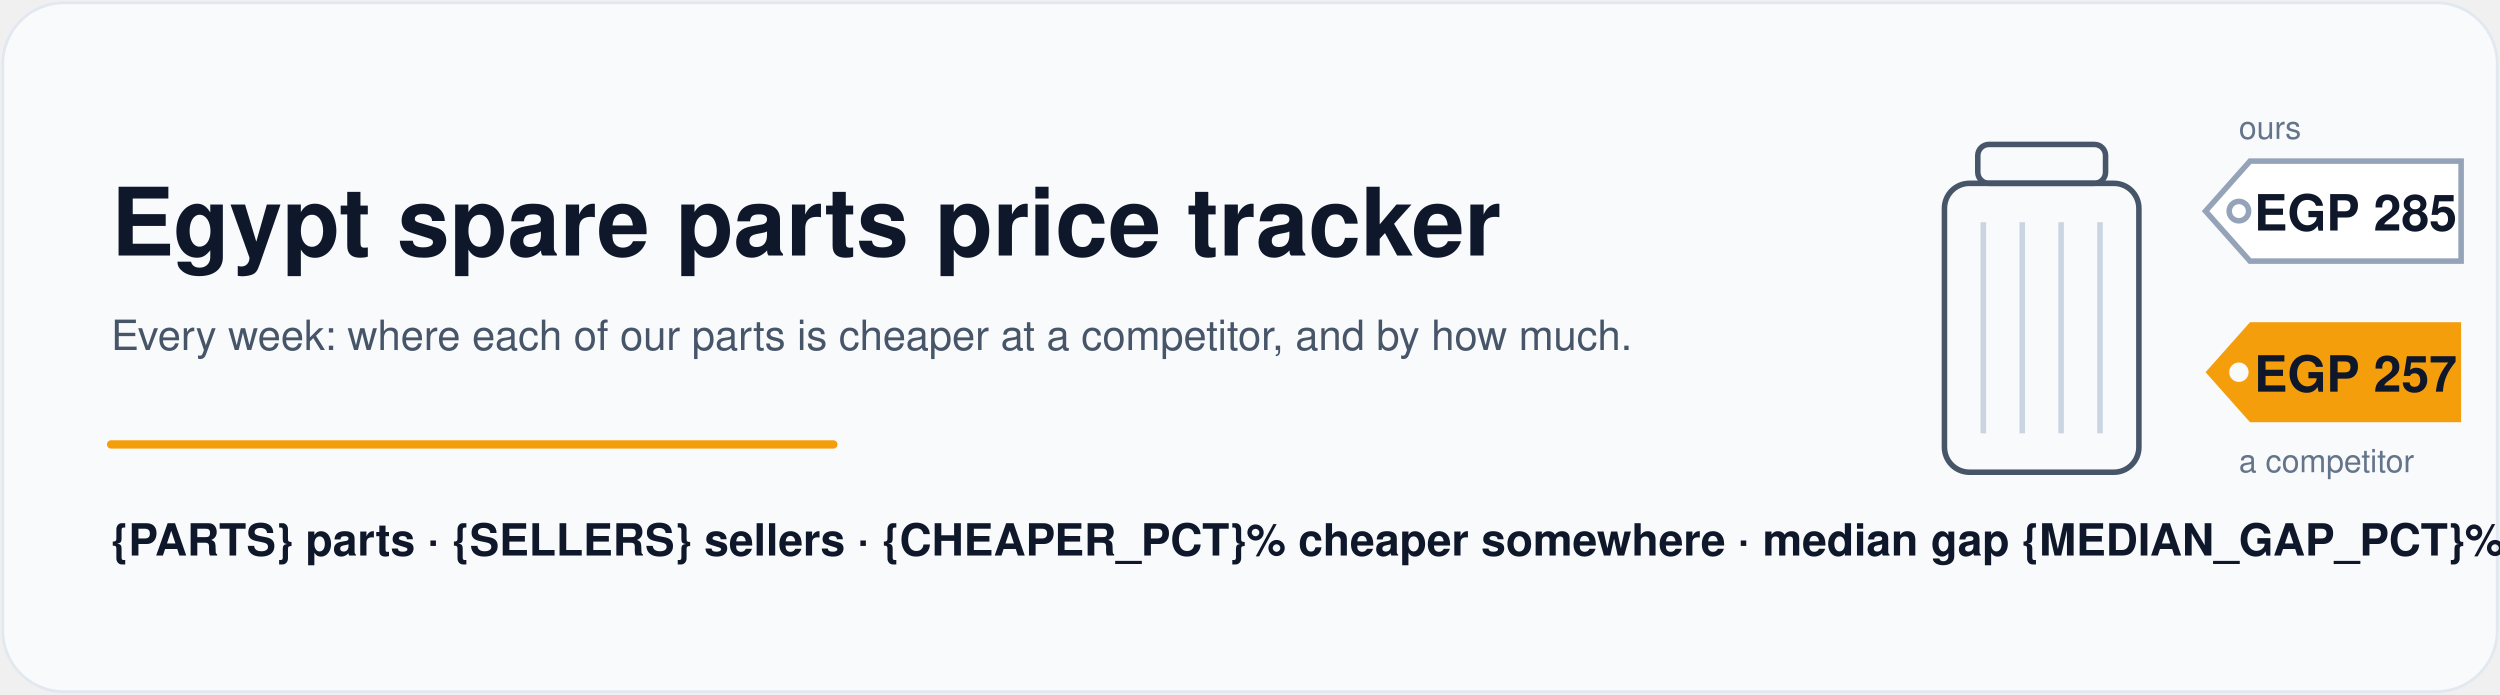
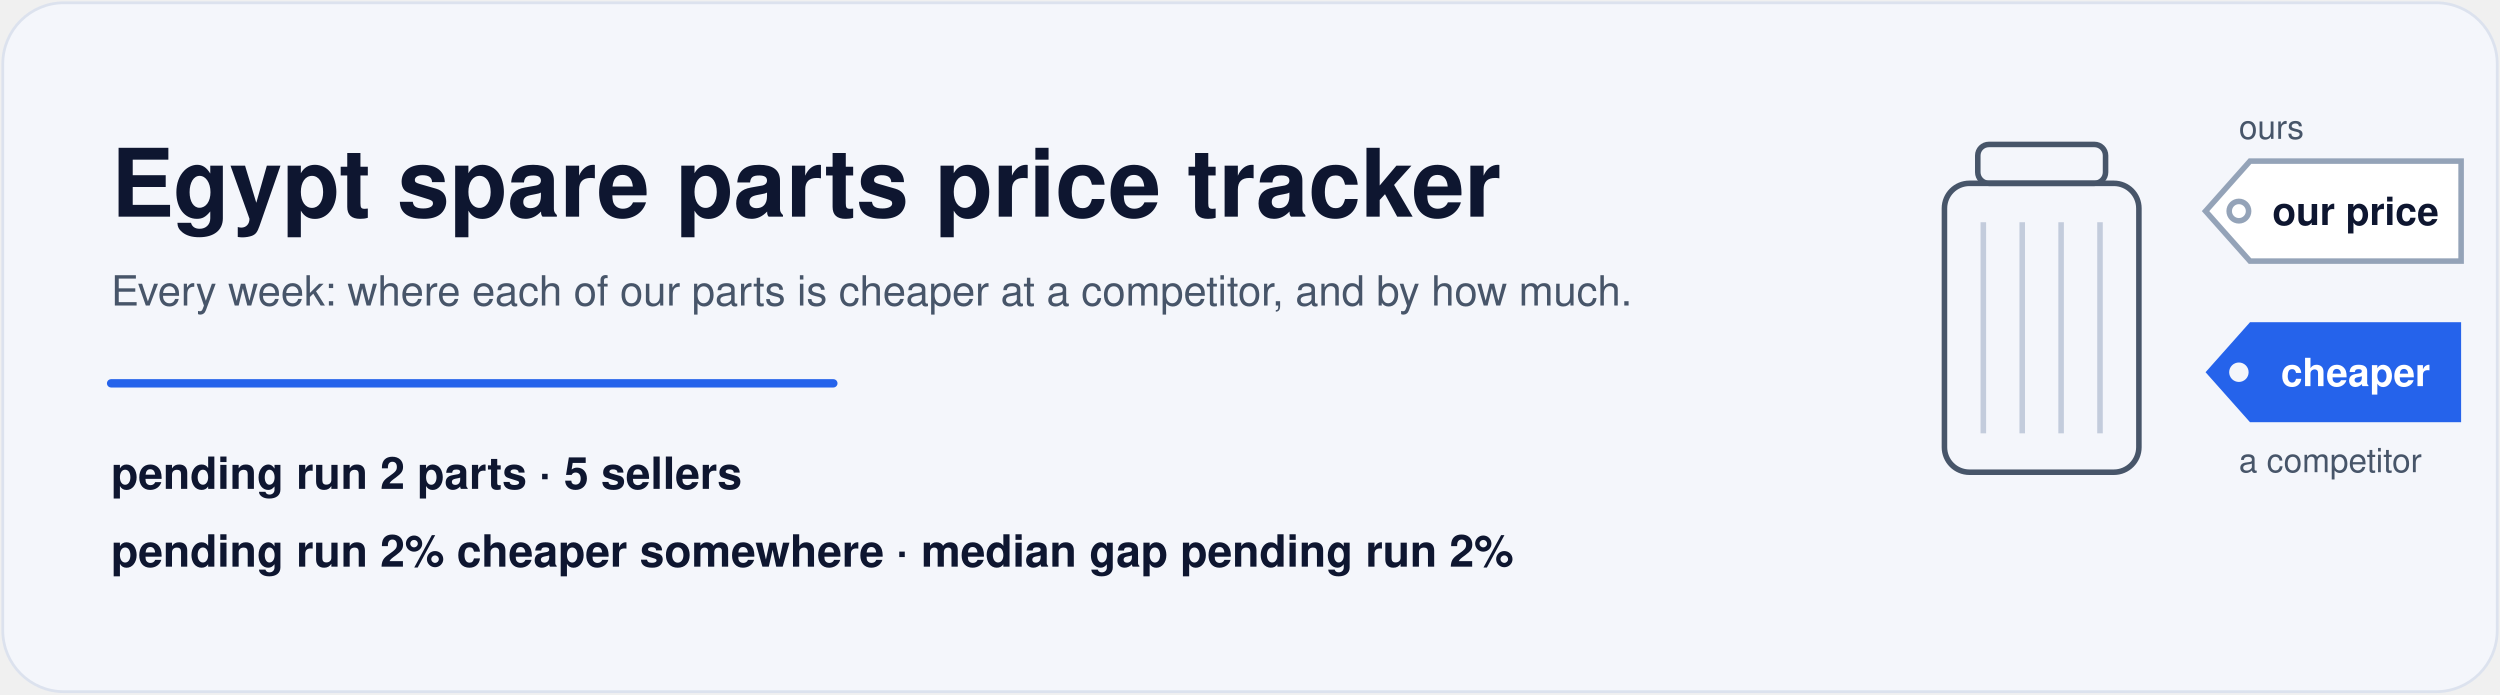
- <svg xmlns="http://www.w3.org/2000/svg" viewBox="0 0 900 250" width="900" height="250" role="img" aria-label="Egypt spare parts price tracker. Every week: where each of our parts is cheaper at a competitor, and by how much. {PARTS} parts, {SELLERS} sellers, {CHEAPER_PCT}% cheaper somewhere, median gap {MEDIAN_GAP_PCT}%. Illustration: an oil filter with our price tag and a lower competitor price tag.">
+ <svg xmlns="http://www.w3.org/2000/svg" viewBox="0 0 900 250" width="900" height="250" role="img" aria-label="Egypt spare parts price tracker. Every week: where each of our parts is cheaper at a competitor, and by how much: parts, sellers, the share cheaper somewhere and the median gap. Illustration: an oil filter with our price tag and a lower competitor price tag.">
  <style>
    text { font-family: "Segoe UI", -apple-system, Helvetica, Arial, sans-serif; }
-     .title { font-size: 34px; font-weight: 700; fill: #0F172A; }
+     .title { font-size: 34px; font-weight: 700; fill: #0E1630; }
    .sub { font-size: 15px; fill: #475569; }
-     .result { font-size: 16px; font-weight: 600; fill: #0F172A; }
-     .price { font-size: 18px; font-weight: 700; fill: #0F172A; }
-     .label { font-size: 11.5px; fill: #64748B; }
+     .result { font-size: 16px; font-weight: 600; fill: #0E1630; }
+     .tag { font-size: 14px; font-weight: 700; fill: #0E1630; }
+     .tagon { font-size: 14px; font-weight: 700; fill: #FFFFFF; }
+     .label { font-size: 12px; fill: #475569; }
  </style>
-   <rect x="1" y="1" width="898" height="248" rx="22" fill="#F8FAFC" stroke="#E2E8F0" />
-   <text x="40" y="92" class="title">Egypt spare parts price tracker</text>
-   <text x="40" y="126" class="sub">Every week: where each of our parts is cheaper at a competitor, and by how much.</text>
-   <line x1="40" y1="160" x2="300" y2="160" stroke="#F59E0B" stroke-width="3" stroke-linecap="round" />
-   <text x="40" y="200" class="result">{PARTS} parts · {SELLERS} sellers · {CHEAPER_PCT}% cheaper somewhere · median gap {MEDIAN_GAP_PCT}%</text>
+   <rect x="1" y="1" width="898" height="248" rx="22" fill="#F4F6FB" stroke="#DCE2EE" />
+   <text x="40" y="78" class="title">Egypt spare parts price tracker</text>
+   <text x="40" y="110" class="sub">Every week: where each of our parts is cheaper at a competitor, and by how much.</text>
+   <line x1="40" y1="138" x2="300" y2="138" stroke="#2563EB" stroke-width="3" stroke-linecap="round" />
+   <text x="40" y="176" class="result">pending run 2 parts · 5 sellers</text>
+   <text x="40" y="204" class="result">pending run 2% cheaper somewhere · median gap pending run 2%</text>
  <g fill="none" stroke="#475569" stroke-width="2">
    <rect x="712" y="52" width="46" height="14" rx="4" />
    <rect x="700" y="66" width="70" height="104" rx="9" />
-     <path d="M714 80 V156 M728 80 V156 M742 80 V156 M756 80 V156" stroke="#CBD5E1" />
+     <path d="M714 80 V156 M728 80 V156 M742 80 V156 M756 80 V156" stroke="#C3CCDC" />
  </g>
  <text x="806" y="50" class="label">ours</text>
  <path d="M810 58 H886 V94 H810 L794 76 Z" fill="#FFFFFF" stroke="#94A3B8" stroke-width="2" />
  <circle cx="806" cy="76" r="3.5" fill="none" stroke="#94A3B8" stroke-width="2" />
-   <text x="848" y="83" class="price" text-anchor="middle">EGP 285</text>
-   <path d="M810 116 H886 V152 H810 L794 134 Z" fill="#F59E0B" />
-   <circle cx="806" cy="134" r="3.5" fill="#F8FAFC" />
-   <text x="848" y="141" class="price" text-anchor="middle">EGP 257</text>
+   <text x="848" y="81" class="tag" text-anchor="middle">our price</text>
+   <path d="M810 116 H886 V152 H810 L794 134 Z" fill="#2563EB" />
+   <circle cx="806" cy="134" r="3.5" fill="#F4F6FB" />
+   <text x="848" y="139" class="tagon" text-anchor="middle">cheaper</text>
  <text x="806" y="170" class="label">a competitor</text>
</svg>
